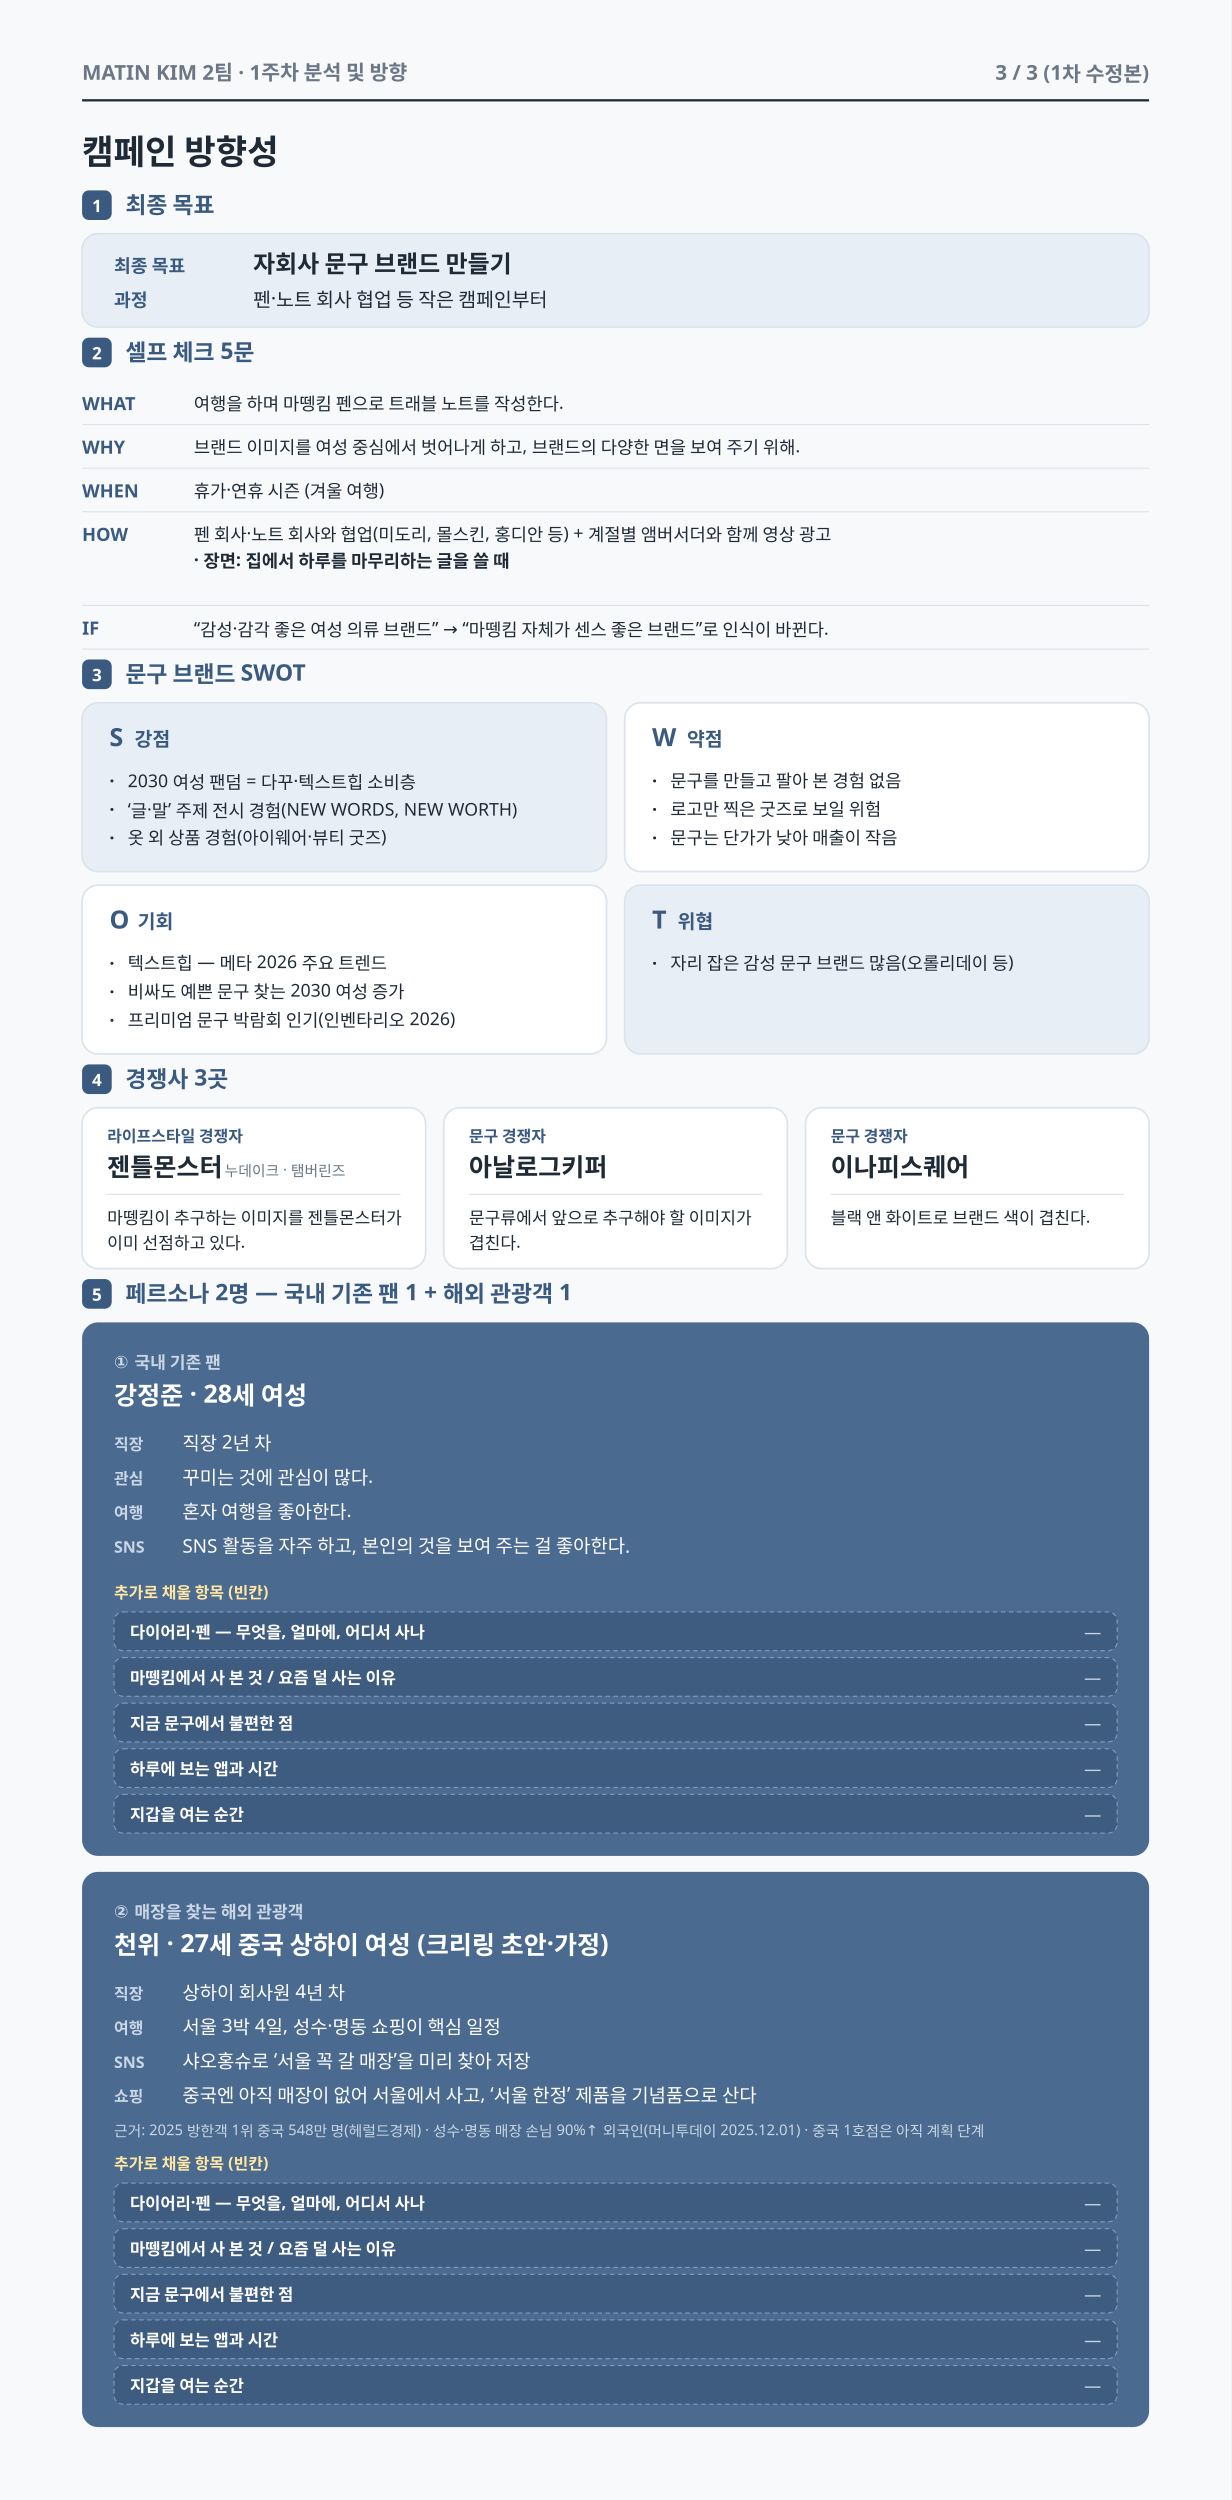
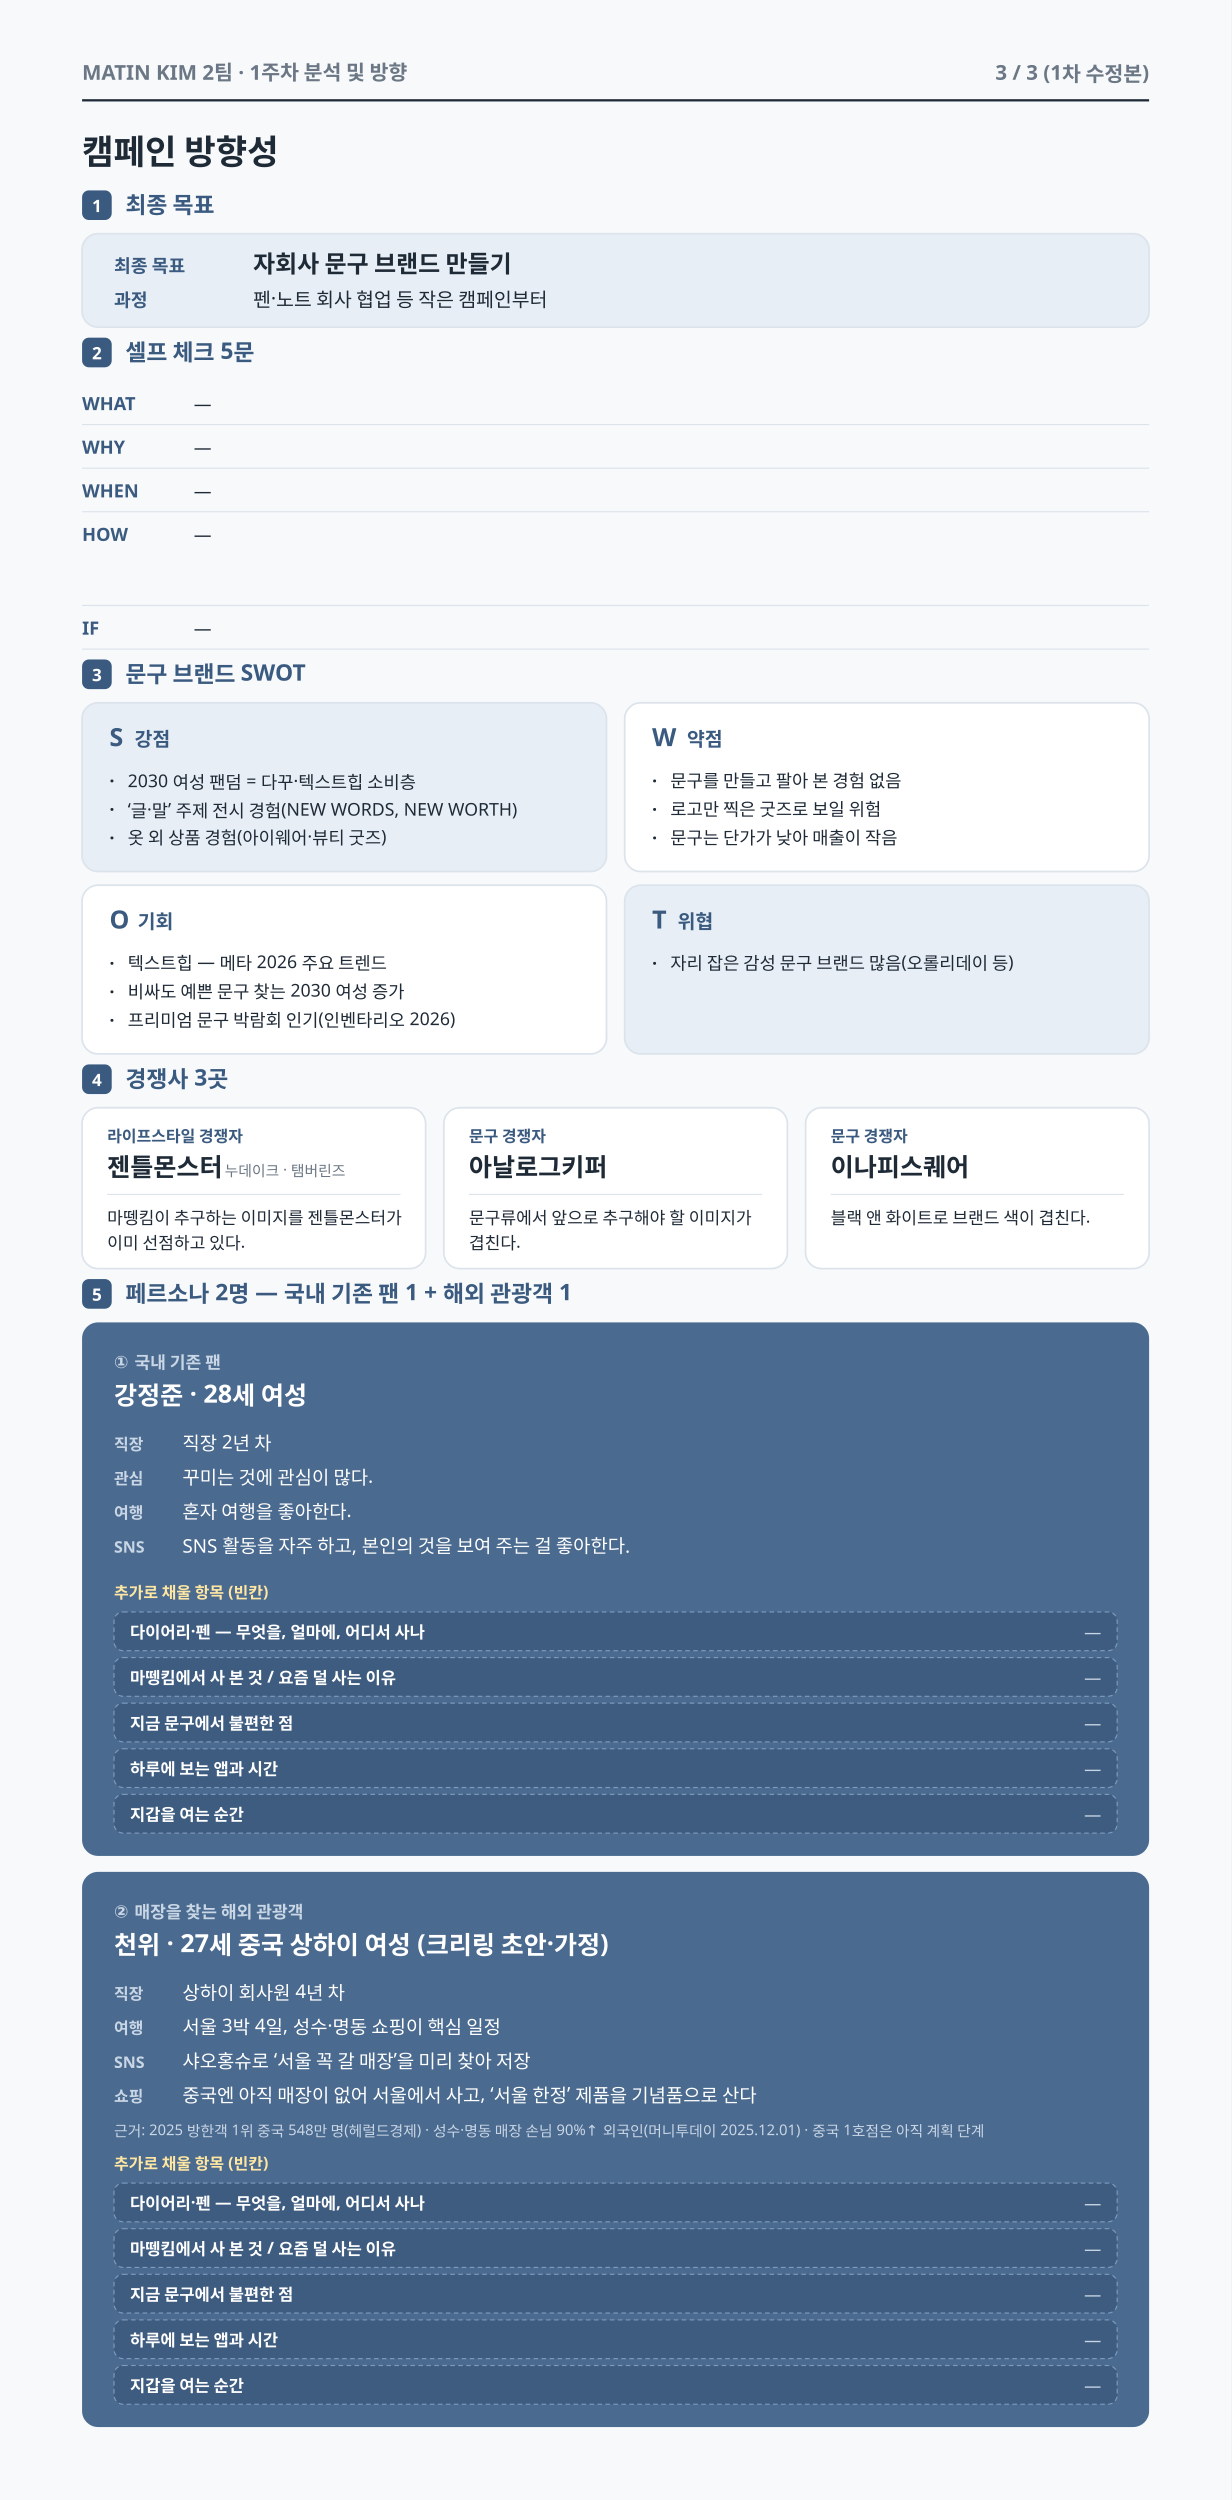
<svg xmlns="http://www.w3.org/2000/svg" width="1080" height="2193" viewBox="0 0 1080 2193">
  <rect width="1080" height="2193" fill="#F7F9FB" />
  <text x="72" y="70.0" font-family="Pretendard, 'Noto Sans KR', sans-serif" font-size="18" font-weight="600" fill="#6B7785" text-anchor="start">MATIN KIM 2팀 · 1주차 분석 및 방향</text>
  <text x="1008" y="70.0" font-family="Pretendard, 'Noto Sans KR', sans-serif" font-size="18" font-weight="600" fill="#6B7785" text-anchor="end">3 / 3 (1차 수정본)</text>
  <line x1="72" y1="88" x2="1008" y2="88" stroke="#1F2A37" stroke-width="2" />
  <text x="72" y="144.0" font-family="Pretendard, 'Noto Sans KR', sans-serif" font-size="30" font-weight="800" fill="#1F2A37" text-anchor="start">캠페인 방향성</text>
  <rect x="72" y="167.0" width="26" height="26.0" rx="6" fill="#3A5A80" />
  <text x="85" y="186.0" font-family="Pretendard, 'Noto Sans KR', sans-serif" font-size="15" font-weight="800" fill="#FFFFFF" text-anchor="middle">1</text>
  <text x="110" y="187.0" font-family="Pretendard, 'Noto Sans KR', sans-serif" font-size="20" font-weight="800" fill="#3A5A80" text-anchor="start">최종 목표</text>
  <rect x="72" y="205.0" width="936" height="82.0" rx="14" fill="#E7EEF5" stroke="#DCE3EB" stroke-width="1.5" />
  <text x="100" y="239.0" font-family="Pretendard, 'Noto Sans KR', sans-serif" font-size="16" font-weight="700" fill="#3A5A80" text-anchor="start">최종 목표</text>
  <text x="222" y="239.0" font-family="Pretendard, 'Noto Sans KR', sans-serif" font-size="21" font-weight="800" fill="#1F2A37" text-anchor="start">자회사 문구 브랜드 만들기</text>
  <text x="100" y="269.0" font-family="Pretendard, 'Noto Sans KR', sans-serif" font-size="16" font-weight="700" fill="#3A5A80" text-anchor="start">과정</text>
  <text x="222" y="269.0" font-family="Pretendard, 'Noto Sans KR', sans-serif" font-size="17" font-weight="500" fill="#1F2A37" text-anchor="start">펜·노트 회사 협업 등 작은 캠페인부터</text>
  <rect x="72" y="296.2" width="26" height="26.0" rx="6" fill="#3A5A80" />
  <text x="85" y="315.2" font-family="Pretendard, 'Noto Sans KR', sans-serif" font-size="15" font-weight="800" fill="#FFFFFF" text-anchor="middle">2</text>
  <text x="110" y="316.2" font-family="Pretendard, 'Noto Sans KR', sans-serif" font-size="20" font-weight="800" fill="#3A5A80" text-anchor="start">셀프 체크 5문</text>
  <text x="72" y="359.8" font-family="Pretendard, 'Noto Sans KR', sans-serif" font-size="16" font-weight="800" fill="#3A5A80" text-anchor="start">WHAT</text>
-   <text x="170" y="359.8" font-family="Pretendard, 'Noto Sans KR', sans-serif" font-size="15.5" font-weight="400" fill="#1F2A37" text-anchor="start">여행을 하며 마뗑킴 펜으로 트래블 노트를 작성한다.</text>
+   <text x="170" y="359.8" font-family="Pretendard, 'Noto Sans KR', sans-serif" font-size="15.5" font-weight="400" fill="#1F2A37" text-anchor="start">—</text>
  <line x1="72" y1="372.4" x2="1008" y2="372.4" stroke="#DCE3EB" stroke-width="1" />
  <text x="72" y="398.0" font-family="Pretendard, 'Noto Sans KR', sans-serif" font-size="16" font-weight="800" fill="#3A5A80" text-anchor="start">WHY</text>
-   <text x="170" y="398.0" font-family="Pretendard, 'Noto Sans KR', sans-serif" font-size="15.5" font-weight="400" fill="#1F2A37" text-anchor="start">브랜드 이미지를 여성 중심에서 벗어나게 하고, 브랜드의 다양한 면을 보여 주기 위해.</text>
+   <text x="170" y="398.0" font-family="Pretendard, 'Noto Sans KR', sans-serif" font-size="15.5" font-weight="400" fill="#1F2A37" text-anchor="start">—</text>
  <line x1="72" y1="410.7" x2="1008" y2="410.7" stroke="#DCE3EB" stroke-width="1" />
  <text x="72" y="436.3" font-family="Pretendard, 'Noto Sans KR', sans-serif" font-size="16" font-weight="800" fill="#3A5A80" text-anchor="start">WHEN</text>
-   <text x="170" y="436.3" font-family="Pretendard, 'Noto Sans KR', sans-serif" font-size="15.5" font-weight="400" fill="#1F2A37" text-anchor="start">휴가·연휴 시즌 (겨울 여행)</text>
+   <text x="170" y="436.3" font-family="Pretendard, 'Noto Sans KR', sans-serif" font-size="15.5" font-weight="400" fill="#1F2A37" text-anchor="start">—</text>
  <line x1="72" y1="448.9" x2="1008" y2="448.9" stroke="#DCE3EB" stroke-width="1" />
  <text x="72" y="474.5" font-family="Pretendard, 'Noto Sans KR', sans-serif" font-size="16" font-weight="800" fill="#3A5A80" text-anchor="start">HOW</text>
-   <text x="170" y="474.5" font-family="Pretendard, 'Noto Sans KR', sans-serif" font-size="15.5" font-weight="400" fill="#1F2A37" text-anchor="start">펜 회사·노트 회사와 협업(미도리, 몰스킨, 홍디안 등) + 계절별 앰버서더와 함께 영상 광고</text>
+   <text x="170" y="474.5" font-family="Pretendard, 'Noto Sans KR', sans-serif" font-size="15.5" font-weight="400" fill="#1F2A37" text-anchor="start">—</text>
  <line x1="72" y1="531.1" x2="1008" y2="531.1" stroke="#DCE3EB" stroke-width="1" />
  <text x="72" y="556.7" font-family="Pretendard, 'Noto Sans KR', sans-serif" font-size="16" font-weight="800" fill="#3A5A80" text-anchor="start">IF</text>
-   <text x="170" y="556.7" font-family="Pretendard, 'Noto Sans KR', sans-serif" font-size="15.5" font-weight="400" fill="#1F2A37" text-anchor="start">“감성·감각 좋은 여성 의류 브랜드” → “마뗑킴 자체가 센스 좋은 브랜드”로 인식이 바뀐다.</text>
+   <text x="170" y="556.7" font-family="Pretendard, 'Noto Sans KR', sans-serif" font-size="15.5" font-weight="400" fill="#1F2A37" text-anchor="start">—</text>
  <line x1="72" y1="569.4" x2="1008" y2="569.4" stroke="#DCE3EB" stroke-width="1" />
  <rect x="72" y="578.5" width="26" height="26.0" rx="6" fill="#3A5A80" />
  <text x="85" y="597.5" font-family="Pretendard, 'Noto Sans KR', sans-serif" font-size="15" font-weight="800" fill="#FFFFFF" text-anchor="middle">3</text>
  <text x="110" y="598.5" font-family="Pretendard, 'Noto Sans KR', sans-serif" font-size="20" font-weight="800" fill="#3A5A80" text-anchor="start">문구 브랜드 SWOT</text>
  <rect x="72.0" y="616.5" width="460.0" height="148.0" rx="14" fill="#E7EEF5" stroke="#DCE3EB" stroke-width="1.5" />
  <text x="96.0" y="654.5" font-family="Pretendard, 'Noto Sans KR', sans-serif" font-size="22" font-weight="800" fill="#3A5A80" text-anchor="start">S</text>
  <text x="118.031" y="654.5" font-family="Pretendard, 'Noto Sans KR', sans-serif" font-size="17" font-weight="800" fill="#3A5A80" text-anchor="start">강점</text>
  <text x="96.0" y="690.5" font-family="Pretendard, 'Noto Sans KR', sans-serif" font-size="15.5" font-weight="700" fill="#1F2A37" text-anchor="start">·</text>
  <text x="112.0" y="690.5" font-family="Pretendard, 'Noto Sans KR', sans-serif" font-size="15.5" font-weight="500" fill="#1F2A37" text-anchor="start">2030 여성 팬덤 = 다꾸·텍스트힙 소비층</text>
  <text x="96.0" y="715.5" font-family="Pretendard, 'Noto Sans KR', sans-serif" font-size="15.5" font-weight="700" fill="#1F2A37" text-anchor="start">·</text>
  <text x="112.0" y="715.5" font-family="Pretendard, 'Noto Sans KR', sans-serif" font-size="15.5" font-weight="500" fill="#1F2A37" text-anchor="start">‘글·말’ 주제 전시 경험(NEW WORDS, NEW WORTH)</text>
  <text x="96.0" y="740.5" font-family="Pretendard, 'Noto Sans KR', sans-serif" font-size="15.5" font-weight="700" fill="#1F2A37" text-anchor="start">·</text>
  <text x="112.0" y="740.5" font-family="Pretendard, 'Noto Sans KR', sans-serif" font-size="15.5" font-weight="500" fill="#1F2A37" text-anchor="start">옷 외 상품 경험(아이웨어·뷰티 굿즈)</text>
  <rect x="548.0" y="616.5" width="460.0" height="148.0" rx="14" fill="#FFFFFF" stroke="#DCE3EB" stroke-width="1.5" />
  <text x="572.0" y="654.5" font-family="Pretendard, 'Noto Sans KR', sans-serif" font-size="22" font-weight="800" fill="#3A5A80" text-anchor="start">W</text>
  <text x="602.609" y="654.5" font-family="Pretendard, 'Noto Sans KR', sans-serif" font-size="17" font-weight="800" fill="#3A5A80" text-anchor="start">약점</text>
  <text x="572.0" y="690.5" font-family="Pretendard, 'Noto Sans KR', sans-serif" font-size="15.5" font-weight="700" fill="#1F2A37" text-anchor="start">·</text>
  <text x="588.0" y="690.5" font-family="Pretendard, 'Noto Sans KR', sans-serif" font-size="15.5" font-weight="500" fill="#1F2A37" text-anchor="start">문구를 만들고 팔아 본 경험 없음</text>
  <text x="572.0" y="715.5" font-family="Pretendard, 'Noto Sans KR', sans-serif" font-size="15.5" font-weight="700" fill="#1F2A37" text-anchor="start">·</text>
  <text x="588.0" y="715.5" font-family="Pretendard, 'Noto Sans KR', sans-serif" font-size="15.5" font-weight="500" fill="#1F2A37" text-anchor="start">로고만 찍은 굿즈로 보일 위험</text>
  <text x="572.0" y="740.5" font-family="Pretendard, 'Noto Sans KR', sans-serif" font-size="15.5" font-weight="700" fill="#1F2A37" text-anchor="start">·</text>
  <text x="588.0" y="740.5" font-family="Pretendard, 'Noto Sans KR', sans-serif" font-size="15.5" font-weight="500" fill="#1F2A37" text-anchor="start">문구는 단가가 낮아 매출이 작음</text>
  <rect x="72.0" y="776.5" width="460.0" height="148.0" rx="14" fill="#FFFFFF" stroke="#DCE3EB" stroke-width="1.5" />
  <text x="96.0" y="814.5" font-family="Pretendard, 'Noto Sans KR', sans-serif" font-size="22" font-weight="800" fill="#3A5A80" text-anchor="start">O</text>
  <text x="120.766" y="814.5" font-family="Pretendard, 'Noto Sans KR', sans-serif" font-size="17" font-weight="800" fill="#3A5A80" text-anchor="start">기회</text>
  <text x="96.0" y="850.5" font-family="Pretendard, 'Noto Sans KR', sans-serif" font-size="15.5" font-weight="700" fill="#1F2A37" text-anchor="start">·</text>
  <text x="112.0" y="850.5" font-family="Pretendard, 'Noto Sans KR', sans-serif" font-size="15.5" font-weight="500" fill="#1F2A37" text-anchor="start">텍스트힙 — 메타 2026 주요 트렌드</text>
  <text x="96.0" y="875.5" font-family="Pretendard, 'Noto Sans KR', sans-serif" font-size="15.5" font-weight="700" fill="#1F2A37" text-anchor="start">·</text>
  <text x="112.0" y="875.5" font-family="Pretendard, 'Noto Sans KR', sans-serif" font-size="15.5" font-weight="500" fill="#1F2A37" text-anchor="start">비싸도 예쁜 문구 찾는 2030 여성 증가</text>
  <text x="96.0" y="900.5" font-family="Pretendard, 'Noto Sans KR', sans-serif" font-size="15.5" font-weight="700" fill="#1F2A37" text-anchor="start">·</text>
  <text x="112.0" y="900.5" font-family="Pretendard, 'Noto Sans KR', sans-serif" font-size="15.5" font-weight="500" fill="#1F2A37" text-anchor="start">프리미엄 문구 박람회 인기(인벤타리오 2026)</text>
  <rect x="548.0" y="776.5" width="460.0" height="148.0" rx="14" fill="#E7EEF5" stroke="#DCE3EB" stroke-width="1.5" />
  <text x="572.0" y="814.5" font-family="Pretendard, 'Noto Sans KR', sans-serif" font-size="22" font-weight="800" fill="#3A5A80" text-anchor="start">T</text>
  <text x="594.375" y="814.5" font-family="Pretendard, 'Noto Sans KR', sans-serif" font-size="17" font-weight="800" fill="#3A5A80" text-anchor="start">위협</text>
  <text x="572.0" y="850.5" font-family="Pretendard, 'Noto Sans KR', sans-serif" font-size="15.5" font-weight="700" fill="#1F2A37" text-anchor="start">·</text>
  <text x="588.0" y="850.5" font-family="Pretendard, 'Noto Sans KR', sans-serif" font-size="15.5" font-weight="500" fill="#1F2A37" text-anchor="start">자리 잡은 감성 문구 브랜드 많음(오롤리데이 등)</text>
  <rect x="72" y="933.7" width="26" height="26.0" rx="6" fill="#3A5A80" />
  <text x="85" y="952.7" font-family="Pretendard, 'Noto Sans KR', sans-serif" font-size="15" font-weight="800" fill="#FFFFFF" text-anchor="middle">4</text>
  <text x="110" y="953.7" font-family="Pretendard, 'Noto Sans KR', sans-serif" font-size="20" font-weight="800" fill="#3A5A80" text-anchor="start">경쟁사 3곳</text>
  <rect x="72.0" y="971.7" width="301.333" height="141.1" rx="14" fill="#FFFFFF" stroke="#DCE3EB" stroke-width="1.5" />
  <text x="94.0" y="1001.7" font-family="Pretendard, 'Noto Sans KR', sans-serif" font-size="14" font-weight="700" fill="#3A5A80" text-anchor="start">라이프스타일 경쟁자</text>
  <text x="94.0" y="1031.7" font-family="Pretendard, 'Noto Sans KR', sans-serif" font-size="22" font-weight="800" fill="#1F2A37" text-anchor="start">젠틀몬스터</text>
  <text x="197.078" y="1031.7" font-family="Pretendard, 'Noto Sans KR', sans-serif" font-size="13" font-weight="500" fill="#6B7785" text-anchor="start">누데이크 · 탬버린즈</text>
  <line x1="94.0" y1="1047.727" x2="351.333" y2="1047.727" stroke="#DCE3EB" stroke-width="1" />
  <text x="94.0" y="1073.7" font-family="Pretendard, 'Noto Sans KR', sans-serif" font-size="15" font-weight="500" fill="#1F2A37" text-anchor="start">마뗑킴이 추구하는 이미지를 젠틀몬스터가</text>
  <text x="94.0" y="1095.7" font-family="Pretendard, 'Noto Sans KR', sans-serif" font-size="15" font-weight="500" fill="#1F2A37" text-anchor="start">이미 선점하고 있다.</text>
  <rect x="389.333" y="971.7" width="301.333" height="141.1" rx="14" fill="#FFFFFF" stroke="#DCE3EB" stroke-width="1.5" />
  <text x="411.333" y="1001.7" font-family="Pretendard, 'Noto Sans KR', sans-serif" font-size="14" font-weight="700" fill="#3A5A80" text-anchor="start">문구 경쟁자</text>
  <text x="411.333" y="1031.7" font-family="Pretendard, 'Noto Sans KR', sans-serif" font-size="22" font-weight="800" fill="#1F2A37" text-anchor="start">아날로그키퍼</text>
  <line x1="411.333" y1="1047.727" x2="668.667" y2="1047.727" stroke="#DCE3EB" stroke-width="1" />
  <text x="411.333" y="1073.7" font-family="Pretendard, 'Noto Sans KR', sans-serif" font-size="15" font-weight="500" fill="#1F2A37" text-anchor="start">문구류에서 앞으로 추구해야 할 이미지가</text>
  <text x="411.333" y="1095.7" font-family="Pretendard, 'Noto Sans KR', sans-serif" font-size="15" font-weight="500" fill="#1F2A37" text-anchor="start">겹친다.</text>
  <rect x="706.667" y="971.7" width="301.333" height="141.1" rx="14" fill="#FFFFFF" stroke="#DCE3EB" stroke-width="1.5" />
  <text x="728.667" y="1001.7" font-family="Pretendard, 'Noto Sans KR', sans-serif" font-size="14" font-weight="700" fill="#3A5A80" text-anchor="start">문구 경쟁자</text>
  <text x="728.667" y="1031.7" font-family="Pretendard, 'Noto Sans KR', sans-serif" font-size="22" font-weight="800" fill="#1F2A37" text-anchor="start">이나피스퀘어</text>
  <line x1="728.667" y1="1047.727" x2="986.0" y2="1047.727" stroke="#DCE3EB" stroke-width="1" />
  <text x="728.667" y="1073.7" font-family="Pretendard, 'Noto Sans KR', sans-serif" font-size="15" font-weight="500" fill="#1F2A37" text-anchor="start">블랙 앤 화이트로 브랜드 색이 겹친다.</text>
  <rect x="72" y="1122.0" width="26" height="26.0" rx="6" fill="#3A5A80" />
  <text x="85" y="1141.0" font-family="Pretendard, 'Noto Sans KR', sans-serif" font-size="15" font-weight="800" fill="#FFFFFF" text-anchor="middle">5</text>
  <text x="110" y="1142.0" font-family="Pretendard, 'Noto Sans KR', sans-serif" font-size="20" font-weight="800" fill="#3A5A80" text-anchor="start">페르소나 2명 — 국내 기존 팬 1 + 해외 관광객 1</text>
-   <text x="170" y="496.5" font-family="Pretendard, 'Noto Sans KR', sans-serif" font-size="15.5" font-weight="600" fill="#1F2A37" text-anchor="start">· 장면: 집에서 하루를 마무리하는 글을 쓸 때</text>
  <rect x="72" y="1160" width="936" height="468.0" rx="14" fill="#4A6A8F" />
  <text x="100" y="1200.0" font-family="Pretendard, 'Noto Sans KR', sans-serif" font-size="15" font-weight="700" fill="#C9D6E5" text-anchor="start">① 국내 기존 팬</text>
  <text x="100" y="1232.0" font-family="Pretendard, 'Noto Sans KR', sans-serif" font-size="22" font-weight="800" fill="#FFFFFF" text-anchor="start">강정준 · 28세 여성</text>
  <text x="100" y="1272.0" font-family="Pretendard, 'Noto Sans KR', sans-serif" font-size="14" font-weight="700" fill="#C9D6E5" text-anchor="start">직장</text>
  <text x="160" y="1272.0" font-family="Pretendard, 'Noto Sans KR', sans-serif" font-size="16.5" font-weight="500" fill="#FFFFFF" text-anchor="start">직장 2년 차</text>
  <text x="100" y="1302.0" font-family="Pretendard, 'Noto Sans KR', sans-serif" font-size="14" font-weight="700" fill="#C9D6E5" text-anchor="start">관심</text>
  <text x="160" y="1302.0" font-family="Pretendard, 'Noto Sans KR', sans-serif" font-size="16.5" font-weight="500" fill="#FFFFFF" text-anchor="start">꾸미는 것에 관심이 많다.</text>
  <text x="100" y="1332.0" font-family="Pretendard, 'Noto Sans KR', sans-serif" font-size="14" font-weight="700" fill="#C9D6E5" text-anchor="start">여행</text>
  <text x="160" y="1332.0" font-family="Pretendard, 'Noto Sans KR', sans-serif" font-size="16.5" font-weight="500" fill="#FFFFFF" text-anchor="start">혼자 여행을 좋아한다.</text>
  <text x="100" y="1362.0" font-family="Pretendard, 'Noto Sans KR', sans-serif" font-size="14" font-weight="700" fill="#C9D6E5" text-anchor="start">SNS</text>
  <text x="160" y="1362.0" font-family="Pretendard, 'Noto Sans KR', sans-serif" font-size="16.5" font-weight="500" fill="#FFFFFF" text-anchor="start">SNS 활동을 자주 하고, 본인의 것을 보여 주는 걸 좋아한다.</text>
  <text x="100" y="1402.0" font-family="Pretendard, 'Noto Sans KR', sans-serif" font-size="14" font-weight="800" fill="#FFE7A3" text-anchor="start">추가로 채울 항목 (빈칸)</text>
  <rect x="100" y="1414.0" width="880" height="34" rx="8" fill="#3E5C80" stroke="#7F9BBD" stroke-width="1" stroke-dasharray="4 3" />
  <text x="114" y="1437.0" font-family="Pretendard, 'Noto Sans KR', sans-serif" font-size="14.5" font-weight="600" fill="#FFFFFF" text-anchor="start">다이어리·펜 — 무엇을, 얼마에, 어디서 사나</text>
  <text x="966" y="1437.0" font-family="Pretendard, 'Noto Sans KR', sans-serif" font-size="15" font-weight="500" fill="#C9D6E5" text-anchor="end">—</text>
  <rect x="100" y="1454.0" width="880" height="34" rx="8" fill="#3E5C80" stroke="#7F9BBD" stroke-width="1" stroke-dasharray="4 3" />
  <text x="114" y="1477.0" font-family="Pretendard, 'Noto Sans KR', sans-serif" font-size="14.5" font-weight="600" fill="#FFFFFF" text-anchor="start">마뗑킴에서 사 본 것 / 요즘 덜 사는 이유</text>
  <text x="966" y="1477.0" font-family="Pretendard, 'Noto Sans KR', sans-serif" font-size="15" font-weight="500" fill="#C9D6E5" text-anchor="end">—</text>
  <rect x="100" y="1494.0" width="880" height="34" rx="8" fill="#3E5C80" stroke="#7F9BBD" stroke-width="1" stroke-dasharray="4 3" />
  <text x="114" y="1517.0" font-family="Pretendard, 'Noto Sans KR', sans-serif" font-size="14.5" font-weight="600" fill="#FFFFFF" text-anchor="start">지금 문구에서 불편한 점</text>
  <text x="966" y="1517.0" font-family="Pretendard, 'Noto Sans KR', sans-serif" font-size="15" font-weight="500" fill="#C9D6E5" text-anchor="end">—</text>
  <rect x="100" y="1534.0" width="880" height="34" rx="8" fill="#3E5C80" stroke="#7F9BBD" stroke-width="1" stroke-dasharray="4 3" />
  <text x="114" y="1557.0" font-family="Pretendard, 'Noto Sans KR', sans-serif" font-size="14.5" font-weight="600" fill="#FFFFFF" text-anchor="start">하루에 보는 앱과 시간</text>
  <text x="966" y="1557.0" font-family="Pretendard, 'Noto Sans KR', sans-serif" font-size="15" font-weight="500" fill="#C9D6E5" text-anchor="end">—</text>
  <rect x="100" y="1574.0" width="880" height="34" rx="8" fill="#3E5C80" stroke="#7F9BBD" stroke-width="1" stroke-dasharray="4 3" />
  <text x="114" y="1597.0" font-family="Pretendard, 'Noto Sans KR', sans-serif" font-size="14.5" font-weight="600" fill="#FFFFFF" text-anchor="start">지갑을 여는 순간</text>
  <text x="966" y="1597.0" font-family="Pretendard, 'Noto Sans KR', sans-serif" font-size="15" font-weight="500" fill="#C9D6E5" text-anchor="end">—</text>
  <rect x="72" y="1642" width="936" height="487.0" rx="14" fill="#4A6A8F" />
  <text x="100" y="1682.0" font-family="Pretendard, 'Noto Sans KR', sans-serif" font-size="15" font-weight="700" fill="#C9D6E5" text-anchor="start">② 매장을 찾는 해외 관광객</text>
  <text x="100" y="1714.0" font-family="Pretendard, 'Noto Sans KR', sans-serif" font-size="22" font-weight="800" fill="#FFFFFF" text-anchor="start">천위 · 27세 중국 상하이 여성 (크리링 초안·가정)</text>
  <text x="100" y="1754.0" font-family="Pretendard, 'Noto Sans KR', sans-serif" font-size="14" font-weight="700" fill="#C9D6E5" text-anchor="start">직장</text>
  <text x="160" y="1754.0" font-family="Pretendard, 'Noto Sans KR', sans-serif" font-size="16.5" font-weight="500" fill="#FFFFFF" text-anchor="start">상하이 회사원 4년 차</text>
  <text x="100" y="1784.0" font-family="Pretendard, 'Noto Sans KR', sans-serif" font-size="14" font-weight="700" fill="#C9D6E5" text-anchor="start">여행</text>
  <text x="160" y="1784.0" font-family="Pretendard, 'Noto Sans KR', sans-serif" font-size="16.5" font-weight="500" fill="#FFFFFF" text-anchor="start">서울 3박 4일, 성수·명동 쇼핑이 핵심 일정</text>
  <text x="100" y="1814.0" font-family="Pretendard, 'Noto Sans KR', sans-serif" font-size="14" font-weight="700" fill="#C9D6E5" text-anchor="start">SNS</text>
  <text x="160" y="1814.0" font-family="Pretendard, 'Noto Sans KR', sans-serif" font-size="16.5" font-weight="500" fill="#FFFFFF" text-anchor="start">샤오홍슈로 ‘서울 꼭 갈 매장’을 미리 찾아 저장</text>
  <text x="100" y="1844.0" font-family="Pretendard, 'Noto Sans KR', sans-serif" font-size="14" font-weight="700" fill="#C9D6E5" text-anchor="start">쇼핑</text>
  <text x="160" y="1844.0" font-family="Pretendard, 'Noto Sans KR', sans-serif" font-size="16.5" font-weight="500" fill="#FFFFFF" text-anchor="start">중국엔 아직 매장이 없어 서울에서 사고, ‘서울 한정’ 제품을 기념품으로 산다</text>
  <text x="100" y="1874.0" font-family="Pretendard, 'Noto Sans KR', sans-serif" font-size="13" font-weight="400" fill="#C9D6E5" text-anchor="start">근거: 2025 방한객 1위 중국 548만 명(헤럴드경제) · 성수·명동 매장 손님 90%↑ 외국인(머니투데이 2025.12.01) · 중국 1호점은 아직 계획 단계</text>
  <text x="100" y="1903.0" font-family="Pretendard, 'Noto Sans KR', sans-serif" font-size="14" font-weight="800" fill="#FFE7A3" text-anchor="start">추가로 채울 항목 (빈칸)</text>
  <rect x="100" y="1915.0" width="880" height="34" rx="8" fill="#3E5C80" stroke="#7F9BBD" stroke-width="1" stroke-dasharray="4 3" />
  <text x="114" y="1938.0" font-family="Pretendard, 'Noto Sans KR', sans-serif" font-size="14.5" font-weight="600" fill="#FFFFFF" text-anchor="start">다이어리·펜 — 무엇을, 얼마에, 어디서 사나</text>
  <text x="966" y="1938.0" font-family="Pretendard, 'Noto Sans KR', sans-serif" font-size="15" font-weight="500" fill="#C9D6E5" text-anchor="end">—</text>
  <rect x="100" y="1955.0" width="880" height="34" rx="8" fill="#3E5C80" stroke="#7F9BBD" stroke-width="1" stroke-dasharray="4 3" />
  <text x="114" y="1978.0" font-family="Pretendard, 'Noto Sans KR', sans-serif" font-size="14.5" font-weight="600" fill="#FFFFFF" text-anchor="start">마뗑킴에서 사 본 것 / 요즘 덜 사는 이유</text>
  <text x="966" y="1978.0" font-family="Pretendard, 'Noto Sans KR', sans-serif" font-size="15" font-weight="500" fill="#C9D6E5" text-anchor="end">—</text>
  <rect x="100" y="1995.0" width="880" height="34" rx="8" fill="#3E5C80" stroke="#7F9BBD" stroke-width="1" stroke-dasharray="4 3" />
  <text x="114" y="2018.0" font-family="Pretendard, 'Noto Sans KR', sans-serif" font-size="14.5" font-weight="600" fill="#FFFFFF" text-anchor="start">지금 문구에서 불편한 점</text>
  <text x="966" y="2018.0" font-family="Pretendard, 'Noto Sans KR', sans-serif" font-size="15" font-weight="500" fill="#C9D6E5" text-anchor="end">—</text>
  <rect x="100" y="2035.0" width="880" height="34" rx="8" fill="#3E5C80" stroke="#7F9BBD" stroke-width="1" stroke-dasharray="4 3" />
  <text x="114" y="2058.0" font-family="Pretendard, 'Noto Sans KR', sans-serif" font-size="14.5" font-weight="600" fill="#FFFFFF" text-anchor="start">하루에 보는 앱과 시간</text>
  <text x="966" y="2058.0" font-family="Pretendard, 'Noto Sans KR', sans-serif" font-size="15" font-weight="500" fill="#C9D6E5" text-anchor="end">—</text>
  <rect x="100" y="2075.0" width="880" height="34" rx="8" fill="#3E5C80" stroke="#7F9BBD" stroke-width="1" stroke-dasharray="4 3" />
  <text x="114" y="2098.0" font-family="Pretendard, 'Noto Sans KR', sans-serif" font-size="14.5" font-weight="600" fill="#FFFFFF" text-anchor="start">지갑을 여는 순간</text>
  <text x="966" y="2098.0" font-family="Pretendard, 'Noto Sans KR', sans-serif" font-size="15" font-weight="500" fill="#C9D6E5" text-anchor="end">—</text>
</svg>
